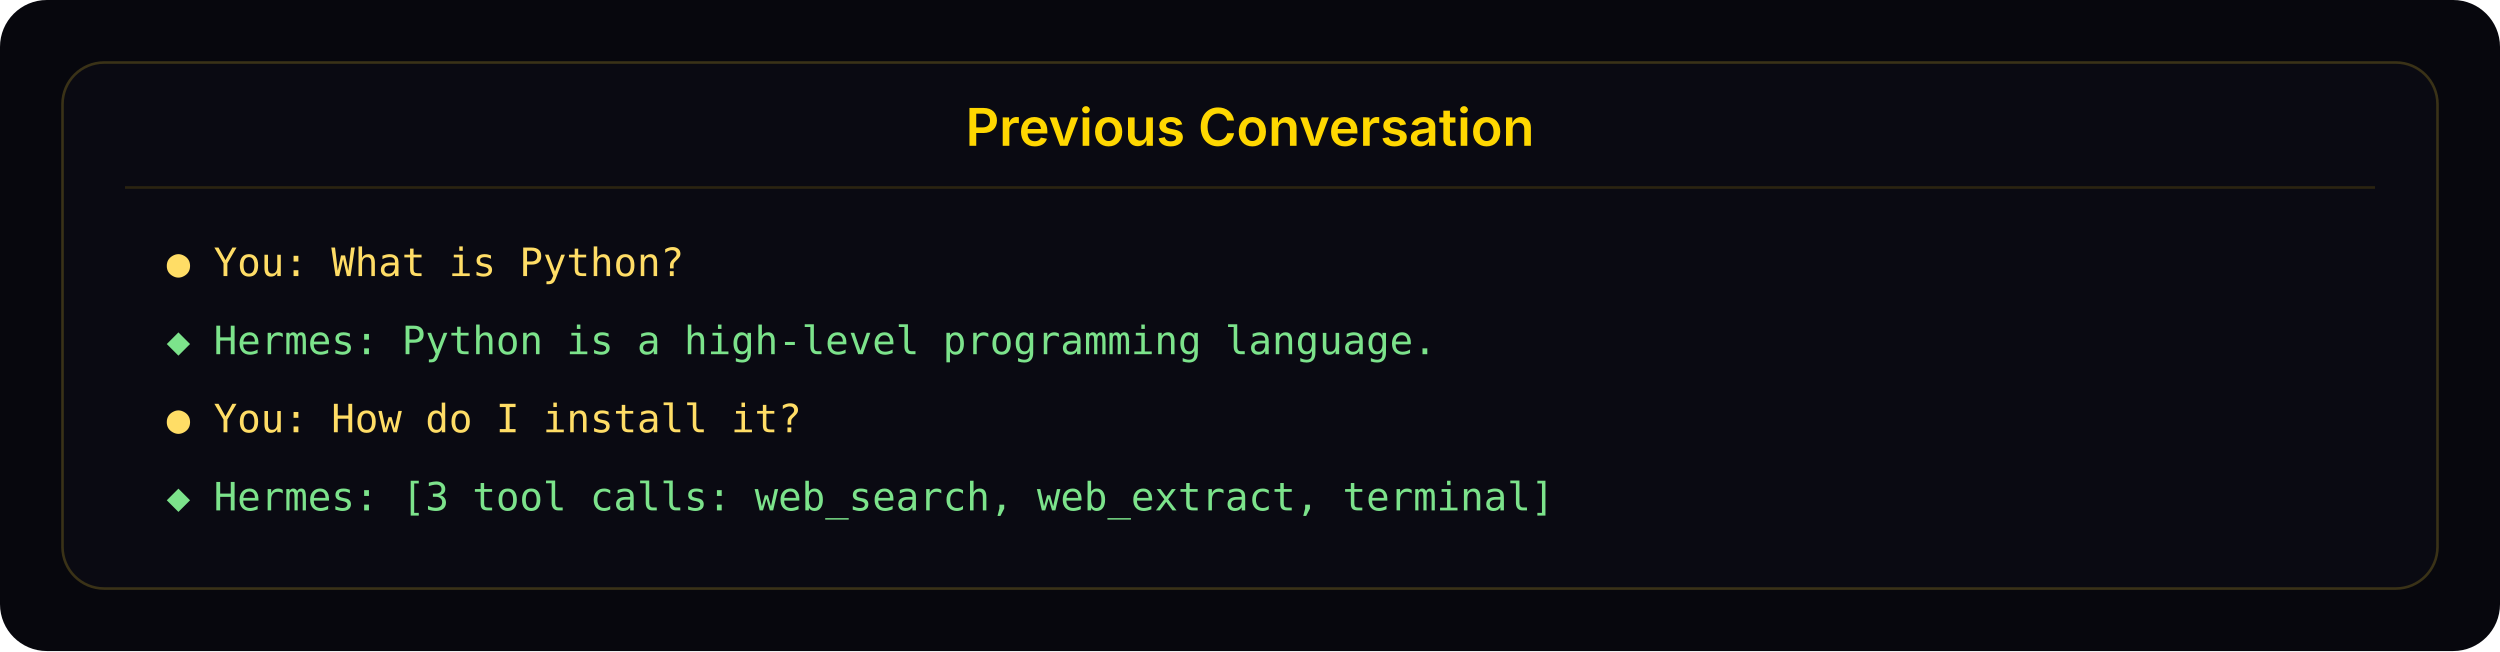
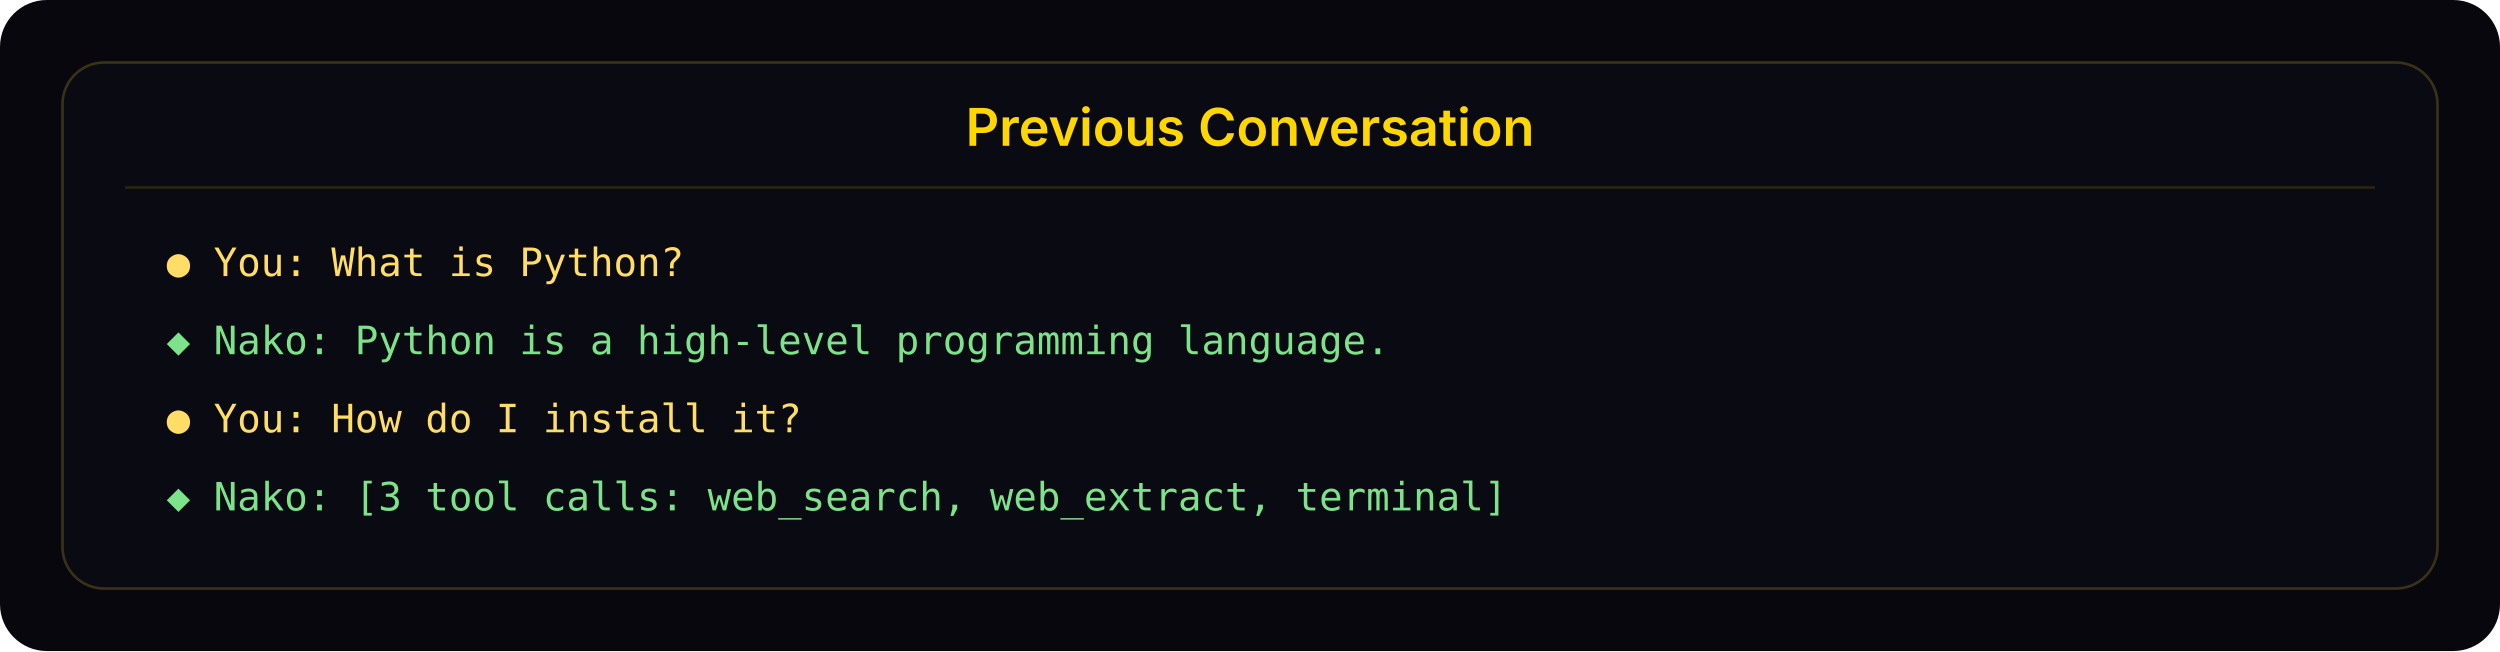
<svg xmlns="http://www.w3.org/2000/svg" width="960" height="250" viewBox="0 0 960 250" role="img" aria-labelledby="title desc">
  <rect width="960" height="250" rx="18" fill="#07070d" />
  <rect x="24" y="24" width="912" height="202" rx="16" fill="#0a0a12" stroke="#3a3217" />
  <text x="480" y="56" text-anchor="middle" fill="#ffd700" font-family="Inter, sans-serif" font-size="20" font-weight="600">Previous Conversation</text>
  <line x1="48" y1="72" x2="912" y2="72" stroke="#2b2410" />
  <text x="64" y="106" fill="#ffdd66" font-family="JetBrains Mono, monospace" font-size="15">● You: What is Python?</text>
-   <text x="64" y="136" fill="#7ce38b" font-family="JetBrains Mono, monospace" font-size="15">◆ Hermes: Python is a high-level programming language.</text>
+   <text x="64" y="136" fill="#7ce38b" font-family="JetBrains Mono, monospace" font-size="15">◆ Nako: Python is a high-level programming language.</text>
  <text x="64" y="166" fill="#ffdd66" font-family="JetBrains Mono, monospace" font-size="15">● You: How do I install it?</text>
-   <text x="64" y="196" fill="#7ce38b" font-family="JetBrains Mono, monospace" font-size="15">◆ Hermes: [3 tool calls: web_search, web_extract, terminal]</text>
+   <text x="64" y="196" fill="#7ce38b" font-family="JetBrains Mono, monospace" font-size="15">◆ Nako: [3 tool calls: web_search, web_extract, terminal]</text>
</svg>
